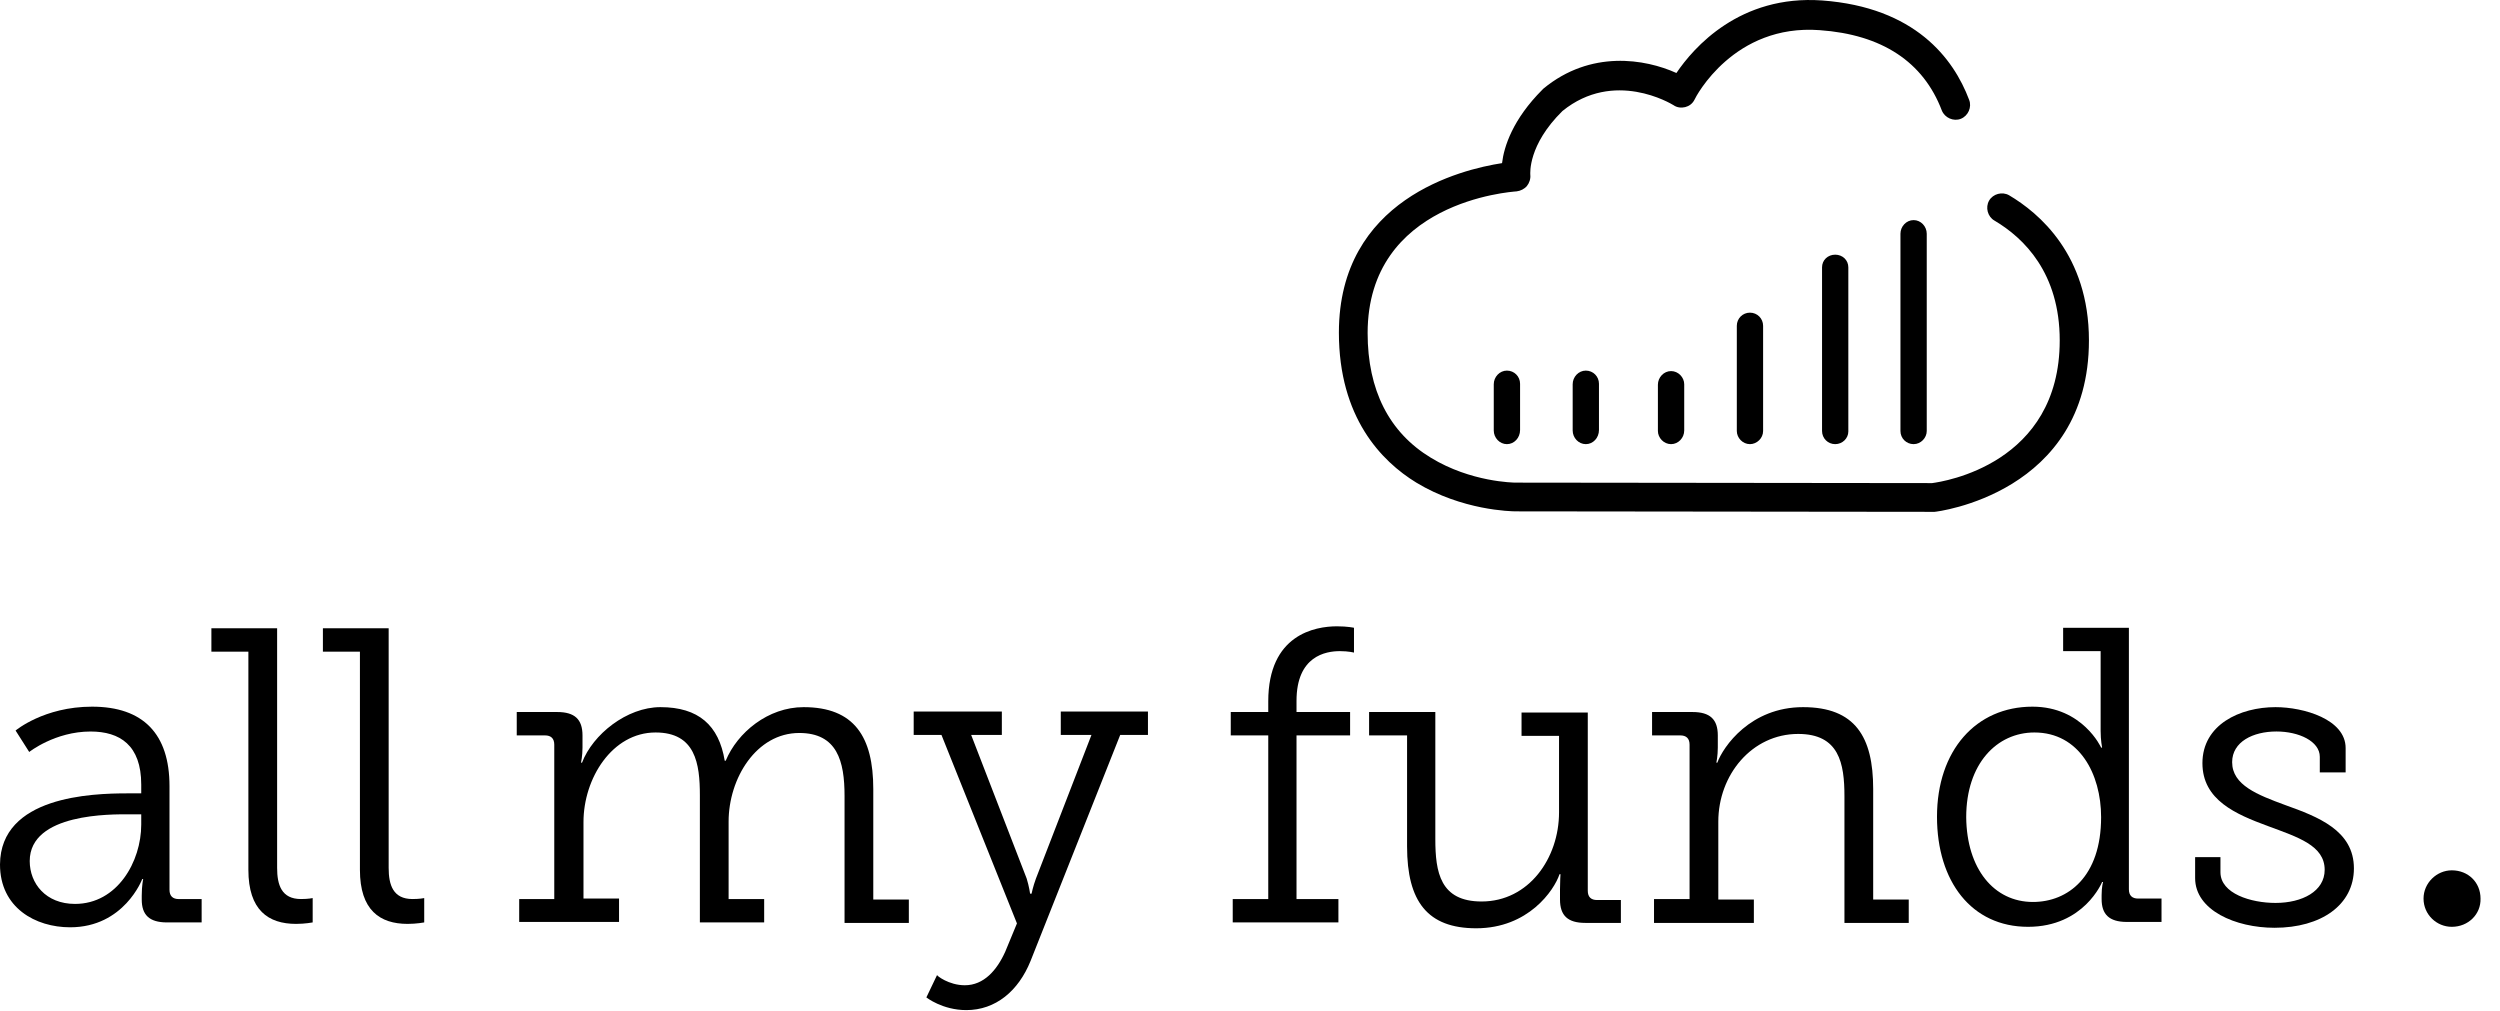
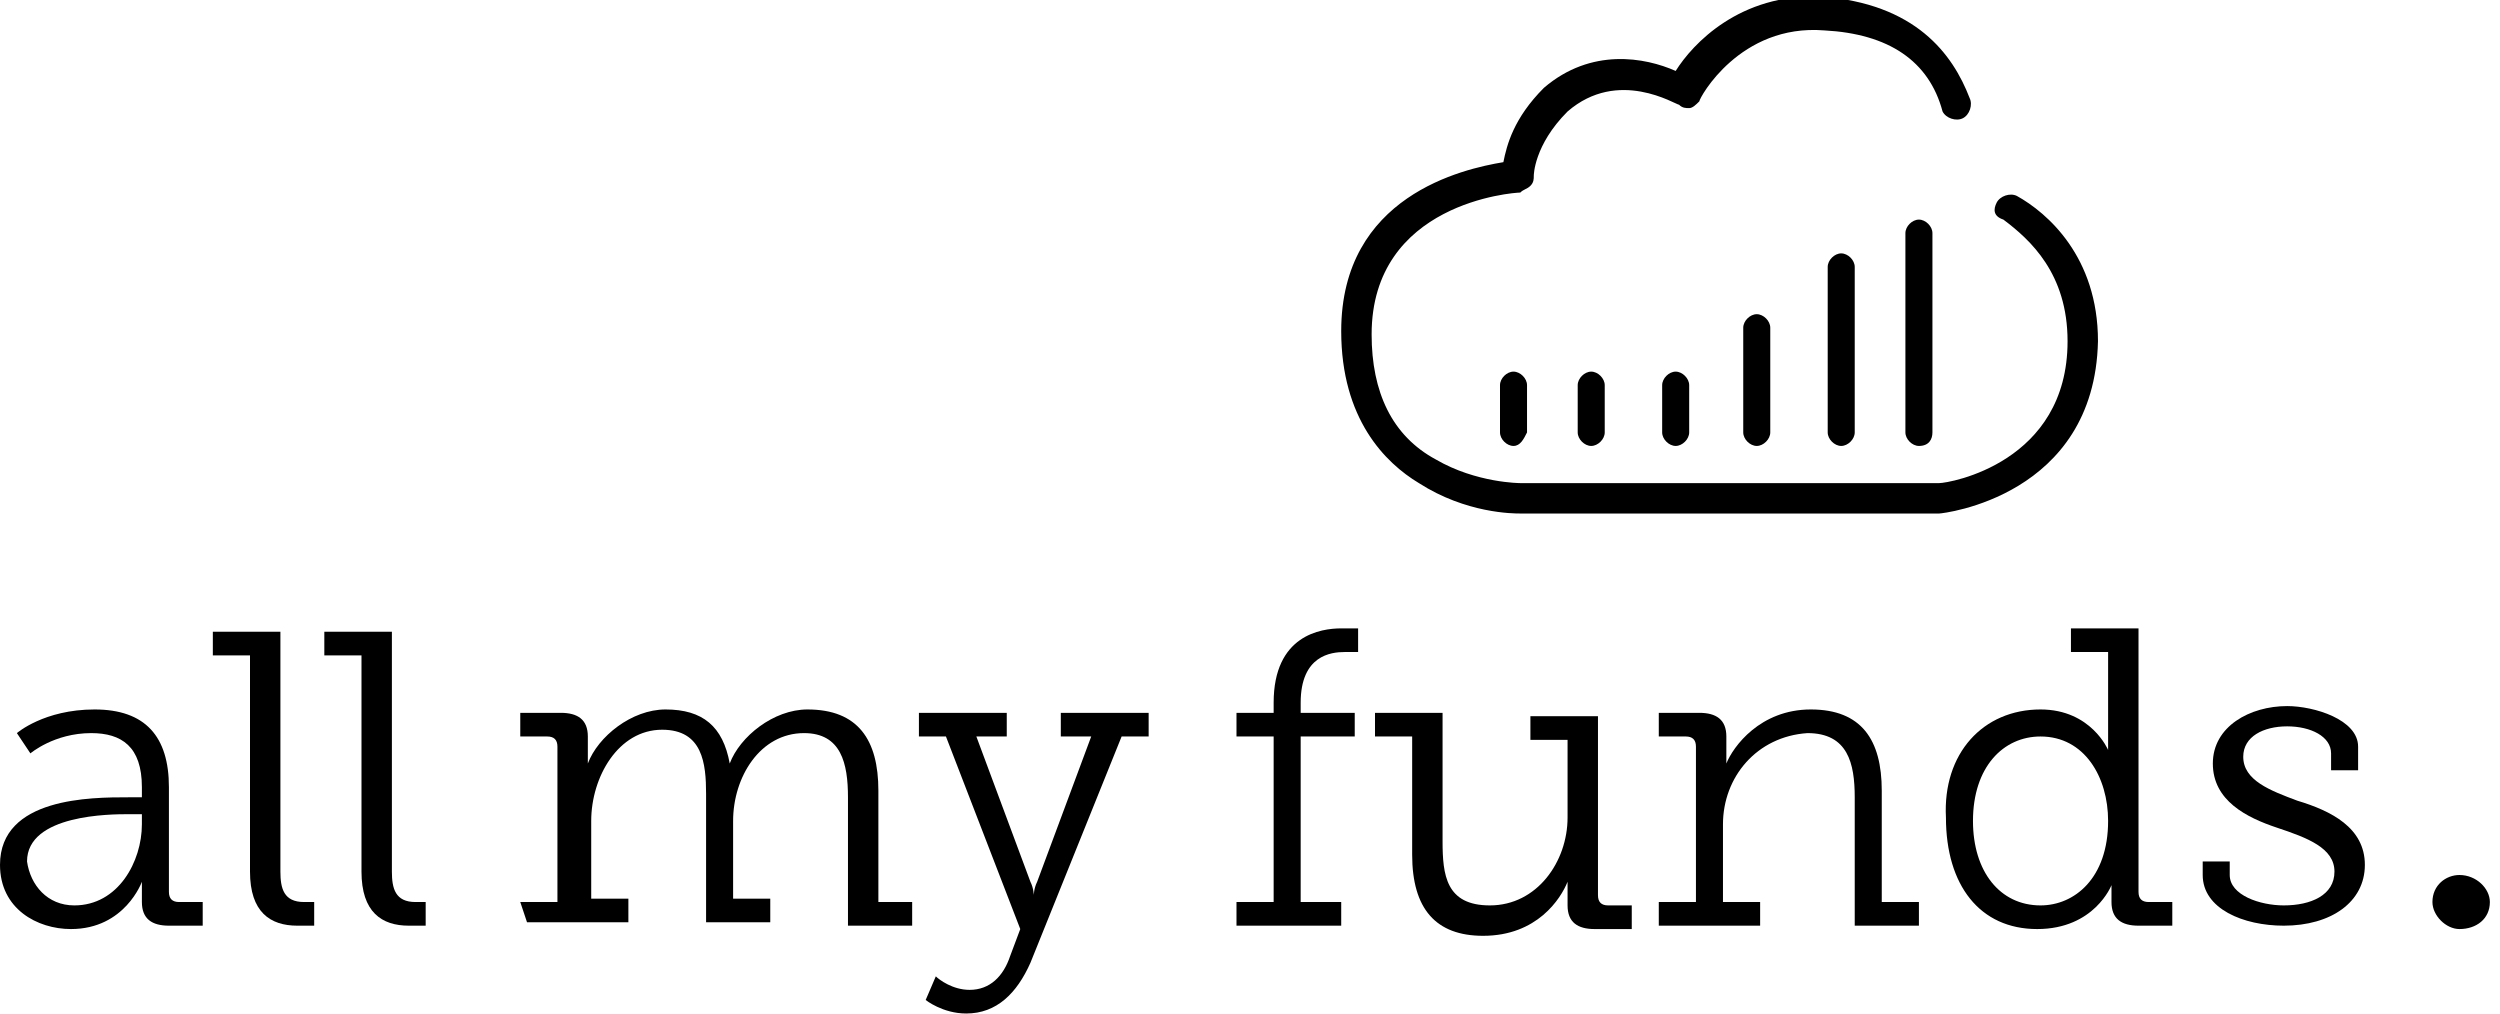
- <svg xmlns="http://www.w3.org/2000/svg" width="99" height="40" viewBox="0 0 99 40" fill="none">
-   <path d="M76.569 20.269L60.04 20.25C59.828 20.25 57.9 20.211 56.087 19.112C54.698 18.263 53.02 16.527 53.02 13.171C53.02 7.887 57.861 6.71 59.481 6.46C59.558 5.804 59.905 4.724 61.082 3.547C61.101 3.528 61.101 3.528 61.12 3.509C62.991 1.966 65.151 2.332 66.386 2.891C67.061 1.889 68.893 -0.214 72.153 0.018C75.837 0.288 77.36 2.313 77.977 3.952C78.093 4.242 77.939 4.589 77.65 4.704C77.36 4.82 77.013 4.666 76.897 4.377C76.164 2.448 74.525 1.368 72.056 1.194C68.662 0.943 67.157 3.817 67.1 3.952C67.022 4.107 66.887 4.203 66.733 4.242C66.579 4.28 66.405 4.261 66.27 4.164C66.174 4.107 63.917 2.737 61.873 4.396C60.503 5.746 60.6 6.865 60.6 6.922C60.619 7.077 60.561 7.25 60.465 7.366C60.368 7.482 60.214 7.559 60.06 7.578C59.828 7.597 54.158 7.983 54.158 13.191C54.158 15.447 55.007 17.125 56.665 18.128C58.247 19.093 59.944 19.112 60.021 19.112L76.512 19.131C76.955 19.073 81.565 18.379 81.565 13.48C81.565 10.818 80.157 9.43 78.98 8.735C78.71 8.581 78.614 8.215 78.768 7.945C78.922 7.675 79.289 7.578 79.559 7.732C80.735 8.427 82.722 10.085 82.722 13.48C82.722 19.555 76.666 20.269 76.608 20.269C76.608 20.269 76.589 20.269 76.569 20.269Z" fill="#000000" />
-   <path d="M59.674 17.588C59.385 17.588 59.153 17.338 59.153 17.048V15.216C59.153 14.927 59.385 14.676 59.674 14.676C59.963 14.676 60.195 14.907 60.195 15.197V17.029C60.195 17.338 59.963 17.588 59.674 17.588Z" fill="#000000" />
-   <path d="M62.799 17.588C62.509 17.588 62.278 17.338 62.278 17.048V15.216C62.278 14.927 62.509 14.676 62.799 14.676C63.088 14.676 63.319 14.907 63.319 15.197V17.029C63.319 17.338 63.088 17.588 62.799 17.588Z" fill="#000000" />
-   <path d="M66.174 17.588C65.885 17.588 65.653 17.337 65.653 17.067V15.235C65.653 14.946 65.885 14.695 66.174 14.695C66.463 14.695 66.695 14.946 66.695 15.216V17.048C66.695 17.337 66.463 17.588 66.174 17.588Z" fill="#000000" />
-   <path d="M69.298 17.588C69.009 17.588 68.778 17.338 68.778 17.068V12.902C68.778 12.612 69.009 12.381 69.298 12.381C69.588 12.381 69.819 12.612 69.819 12.902V17.068C69.819 17.357 69.568 17.588 69.298 17.588Z" fill="#000000" />
-   <path d="M72.674 17.588C72.384 17.588 72.153 17.357 72.153 17.067V10.587C72.153 10.298 72.384 10.085 72.674 10.085C72.963 10.085 73.194 10.298 73.194 10.587V17.087C73.194 17.357 72.963 17.588 72.674 17.588Z" fill="#000000" />
-   <path d="M75.779 17.588C75.489 17.588 75.258 17.357 75.258 17.068V9.256C75.258 8.967 75.489 8.716 75.779 8.716C76.068 8.716 76.299 8.967 76.299 9.256V17.068C76.299 17.338 76.068 17.588 75.779 17.588Z" fill="#000000" />
-   <path d="M5.053 31.417H5.593V31.07C5.593 29.508 4.745 28.968 3.587 28.968C2.179 28.968 1.157 29.778 1.157 29.778L0.617 28.929C0.617 28.929 1.736 27.984 3.645 27.984C5.67 27.984 6.712 29.064 6.712 31.128V35.236C6.712 35.487 6.847 35.603 7.078 35.603H7.985V36.528H6.615C5.902 36.528 5.613 36.22 5.613 35.622V35.468C5.613 35.063 5.67 34.812 5.67 34.812H5.632C5.632 34.812 4.918 36.721 2.777 36.721C1.408 36.721 0 35.95 0 34.233C0.019 31.533 3.626 31.417 5.053 31.417ZM2.97 35.795C4.648 35.795 5.593 34.117 5.593 32.652V32.247H5.111C4.436 32.247 1.177 32.189 1.177 34.098C1.177 34.986 1.813 35.795 2.97 35.795Z" fill="#000000" />
-   <path d="M9.856 25.805H8.371V24.879H10.974V34.368C10.974 35.043 11.148 35.602 11.919 35.602C12.209 35.602 12.382 35.564 12.382 35.564V36.528C12.382 36.528 12.074 36.586 11.726 36.586C10.627 36.586 9.836 36.046 9.836 34.445V25.805H9.856Z" fill="#000000" />
-   <path d="M14.272 25.805H12.787V24.879H15.391V34.368C15.391 35.043 15.565 35.602 16.336 35.602C16.625 35.602 16.799 35.564 16.799 35.564V36.528C16.799 36.528 16.49 36.586 16.143 36.586C15.044 36.586 14.253 36.046 14.253 34.445V25.805H14.272Z" fill="#000000" />
-   <path d="M20.541 35.602H21.949V29.489C21.949 29.238 21.814 29.122 21.582 29.122H20.463V28.196H22.064C22.759 28.196 23.067 28.486 23.067 29.122V29.604C23.067 29.932 23.009 30.202 23.009 30.202H23.048C23.472 29.084 24.822 28.003 26.153 28.003C27.657 28.003 28.468 28.717 28.699 30.125H28.738C29.201 29.006 30.416 28.003 31.823 28.003C33.829 28.003 34.582 29.18 34.582 31.244V35.622H35.99V36.548H33.444V31.514C33.444 30.144 33.154 29.026 31.65 29.026C29.953 29.026 28.853 30.819 28.853 32.536V35.602H30.261V36.528H27.715V31.494C27.715 30.241 27.542 29.006 25.96 29.006C24.244 29.006 23.106 30.819 23.106 32.555V35.583H24.514V36.509H20.56V35.602H20.541Z" fill="#000000" />
-   <path d="M38.208 39.016C38.96 39.016 39.48 38.419 39.808 37.686L40.271 36.567L37.282 29.103H36.182V28.177H39.673V29.103H38.458L40.657 34.792C40.753 35.101 40.792 35.39 40.792 35.39H40.85C40.85 35.39 40.908 35.101 41.023 34.792L43.222 29.103H42.007V28.177H45.459V29.103H44.36L40.811 38.052C40.329 39.248 39.423 40 38.265 40C37.32 40 36.684 39.498 36.684 39.498L37.108 38.611C37.089 38.631 37.571 39.016 38.208 39.016Z" fill="#000000" />
-   <path d="M48.816 35.602H50.223V29.122H48.738V28.196H50.223V27.772C50.223 25.13 52.075 24.802 52.943 24.802C53.367 24.802 53.618 24.86 53.618 24.86V25.843C53.618 25.843 53.406 25.785 53.059 25.785C52.499 25.785 51.342 25.978 51.342 27.753V28.196H53.464V29.122H51.342V35.602H53.001V36.528H48.816V35.602Z" fill="#000000" />
-   <path d="M55.72 29.122H54.216V28.196H56.839V33.23C56.839 34.542 57.032 35.699 58.671 35.699C60.542 35.699 61.738 33.982 61.738 32.169V29.141H60.253V28.215H62.876V35.275C62.876 35.525 63.011 35.641 63.242 35.641H64.187V36.547H62.779C62.085 36.547 61.776 36.258 61.776 35.622V35.217C61.776 34.889 61.796 34.619 61.796 34.619H61.757C61.545 35.255 60.523 36.76 58.459 36.76C56.53 36.76 55.72 35.699 55.72 33.519V29.122Z" fill="#000000" />
-   <path d="M65.499 35.602H66.907V29.489C66.907 29.238 66.772 29.122 66.54 29.122H65.422V28.196H67.022C67.717 28.196 68.025 28.486 68.025 29.122V29.604C68.025 29.932 67.968 30.202 67.968 30.202H68.006C68.238 29.566 69.318 28.003 71.401 28.003C73.464 28.003 74.178 29.18 74.178 31.244V35.622H75.586V36.548H73.04V31.533C73.04 30.221 72.828 29.064 71.208 29.064C69.376 29.064 68.045 30.684 68.045 32.536V35.622H69.453V36.548H65.499V35.602Z" fill="#000000" />
-   <path d="M80.485 27.984C82.472 27.984 83.204 29.604 83.204 29.604H83.243C83.243 29.604 83.185 29.315 83.185 28.948V25.785H81.7V24.86H84.304V35.217C84.304 35.468 84.439 35.583 84.67 35.583H85.596V36.509H84.227C83.513 36.509 83.224 36.2 83.224 35.603V35.448C83.224 35.12 83.281 34.928 83.281 34.928H83.243C83.243 34.928 82.529 36.702 80.311 36.702C78.074 36.702 76.705 34.908 76.705 32.343C76.705 29.72 78.248 27.984 80.485 27.984ZM80.504 35.718C81.893 35.718 83.204 34.715 83.204 32.362C83.204 30.646 82.336 29.006 80.562 29.006C79.077 29.006 77.862 30.241 77.862 32.362C77.881 34.407 78.961 35.718 80.504 35.718Z" fill="#000000" />
-   <path d="M86.908 33.943H87.93V34.541C87.93 35.39 89.145 35.756 90.109 35.756C91.17 35.756 92.057 35.294 92.057 34.445C92.057 33.48 90.996 33.153 89.801 32.709C88.547 32.246 87.216 31.687 87.216 30.221C87.216 28.697 88.701 28.003 90.109 28.003C91.228 28.003 92.887 28.485 92.887 29.623V30.587H91.864V29.97C91.864 29.353 91.035 28.967 90.148 28.967C89.222 28.967 88.393 29.372 88.393 30.182C88.393 31.089 89.396 31.475 90.495 31.88C91.787 32.343 93.215 32.883 93.215 34.387C93.215 35.834 91.922 36.74 90.071 36.74C88.528 36.74 86.927 36.046 86.927 34.773V33.943H86.908Z" fill="#000000" />
-   <path d="M97.091 36.702C96.493 36.702 95.972 36.22 95.972 35.583C95.972 34.966 96.493 34.465 97.091 34.465C97.747 34.465 98.229 34.947 98.229 35.583C98.248 36.2 97.747 36.702 97.091 36.702Z" fill="#000000" />
+ <svg xmlns="http://www.w3.org/2000/svg" width="74" height="30" viewBox="0 0 74 30" fill="none">
+   <g clip-path="url(#clip0)">
+     <path d="M57.4 15.2H45C44.8 15.2 43.4 15.2 42 14.3C41 13.7 39.7 12.4 39.7 9.8C39.7 5.8 43.3 5 44.5 4.8C44.6 4.3 44.8 3.5 45.7 2.6C47.1 1.4 48.7 1.7 49.6 2.1C50.1 1.3 51.5 -0.2 53.9 -0.1C56.7 0.1 57.8 1.6 58.3 2.9C58.4 3.1 58.3 3.4 58.1 3.5C57.9 3.6 57.6 3.5 57.5 3.3C57.1 1.8 55.9 1 54 0.9C51.5 0.7 50.3 2.9 50.3 3C50.2 3.1 50.1 3.2 50 3.2C49.9 3.2 49.8 3.2 49.7 3.1C49.6 3.1 47.9 2 46.4 3.3C45.4 4.3 45.4 5.2 45.4 5.2C45.4 5.3 45.4 5.4 45.3 5.5C45.2 5.6 45.1 5.6 45 5.7C44.8 5.7 40.6 6 40.6 9.9C40.6 11.6 41.2 12.9 42.5 13.6C43.7 14.3 45 14.3 45 14.3H57.4C57.7 14.3 61.2 13.7 61.2 10.1C61.2 8.1 60.1 7.1 59.3 6.5C59 6.4 59 6.2 59.1 6C59.2 5.8 59.5 5.7 59.7 5.8C60.6 6.3 62.1 7.6 62.1 10.1C62 14.7 57.5 15.2 57.4 15.2C57.4 15.2 57.5 15.2 57.4 15.2Z" fill="black" />
+     <path d="M44.8 13.2C44.6 13.2 44.4 13 44.4 12.8V11.4C44.4 11.2 44.6 11 44.8 11C45 11 45.2 11.2 45.2 11.4V12.8C45.1 13 45 13.2 44.8 13.2Z" fill="black" />
+     <path d="M47.1 13.2C46.9 13.2 46.7 13 46.7 12.8V11.4C46.7 11.2 46.9 11 47.1 11C47.3 11 47.5 11.2 47.5 11.4V12.8C47.5 13 47.3 13.2 47.1 13.2Z" fill="black" />
+     <path d="M49.6 13.2C49.4 13.2 49.2 13 49.2 12.8V11.4C49.2 11.2 49.4 11 49.6 11C49.8 11 50 11.2 50 11.4V12.8C50 13 49.8 13.2 49.6 13.2Z" fill="black" />
+     <path d="M52 13.2C51.8 13.2 51.6 13 51.6 12.8V9.7C51.6 9.5 51.8 9.3 52 9.3C52.2 9.3 52.4 9.5 52.4 9.7V12.8C52.4 13 52.2 13.2 52 13.2Z" fill="black" />
+     <path d="M54.5 13.2C54.3 13.2 54.1 13 54.1 12.8V7.9C54.1 7.7 54.3 7.5 54.5 7.5C54.7 7.5 54.9 7.7 54.9 7.9V12.8C54.9 13 54.7 13.2 54.5 13.2Z" fill="black" />
+     <path d="M56.8 13.2C56.6 13.2 56.4 13 56.4 12.8V6.9C56.4 6.7 56.6 6.5 56.8 6.5C57 6.5 57.2 6.7 57.2 6.9V12.8C57.2 13 57.1 13.2 56.8 13.2Z" fill="black" />
+     <path d="M3.8 23.6H4.2V23.3C4.2 22.1 3.6 21.7 2.7 21.7C1.6 21.7 0.9 22.3 0.9 22.3L0.5 21.7C0.5 21.7 1.3 21 2.8 21C4.3 21 5 21.8 5 23.3V26.4C5 26.6 5.1 26.7 5.3 26.7H6V27.4H5C4.5 27.4 4.2 27.2 4.2 26.7V26.6C4.2 26.3 4.2 26.1 4.2 26.1C4.2 26.1 3.7 27.5 2.1 27.5C1.1 27.5 0 26.9 0 25.6C0 23.6 2.7 23.6 3.8 23.6ZM2.2 26.8C3.5 26.8 4.2 25.5 4.2 24.4V24.1H3.8C3.3 24.1 0.8 24.1 0.8 25.5C0.9 26.2 1.4 26.8 2.2 26.8Z" fill="black" />
+     <path d="M7.4 19.4H6.3V18.7H8.3V25.8C8.3 26.3 8.4 26.7 9 26.7C9.2 26.7 9.3 26.7 9.3 26.7V27.4C9.3 27.4 9.1 27.4 8.8 27.4C8 27.4 7.4 27 7.4 25.8V19.4Z" fill="black" />
+     <path d="M10.7 19.4H9.6V18.7H11.6V25.8C11.6 26.3 11.7 26.7 12.3 26.7C12.5 26.7 12.6 26.7 12.6 26.7V27.4C12.6 27.4 12.4 27.4 12.1 27.4C11.3 27.4 10.7 27 10.7 25.8V19.4Z" fill="black" />
+     <path d="M15.4 26.7H16.5V22.1C16.5 21.9 16.4 21.8 16.2 21.8H15.4V21.1H16.6C17.1 21.1 17.4 21.3 17.4 21.8V22.2C17.4 22.4 17.4 22.6 17.4 22.6C17.7 21.8 18.7 21 19.7 21C20.8 21 21.4 21.5 21.6 22.6C21.9 21.8 22.9 21 23.9 21C25.4 21 26 21.9 26 23.4V26.7H27V27.4H25.1V23.6C25.1 22.6 24.9 21.7 23.8 21.7C22.5 21.7 21.7 23 21.7 24.3V26.6H22.8V27.3H20.9V23.5C20.9 22.6 20.8 21.6 19.6 21.6C18.3 21.6 17.5 23 17.5 24.3V26.6H18.6V27.3H15.6L15.4 26.7Z" fill="black" />
+     <path d="M28.7 29.3C29.3 29.3 29.7 28.9 29.9 28.3L30.2 27.5L28 21.8H27.2V21.1H29.8V21.8H28.9L30.5 26.1C30.6 26.3 30.6 26.5 30.6 26.5C30.6 26.5 30.6 26.3 30.7 26.1L32.3 21.8H31.4V21.1H34V21.8H33.2L30.5 28.5C30.1 29.4 29.5 30 28.6 30C27.9 30 27.4 29.6 27.4 29.6L27.7 28.9C27.8 29 28.2 29.3 28.7 29.3Z" fill="black" />
+     <path d="M36.6 26.7H37.7V21.8H36.6V21.1H37.7V20.8C37.7 18.8 39.1 18.6 39.7 18.6C40 18.6 40.2 18.6 40.2 18.6V19.3C40.2 19.3 40 19.3 39.8 19.3C39.4 19.3 38.5 19.4 38.5 20.8V21.1H40.1V21.8H38.5V26.7H39.7V27.4H36.6V26.7V26.7Z" fill="black" />
+     <path d="M41.8 21.8H40.7V21.1H42.7V24.9C42.7 25.9 42.8 26.8 44.1 26.8C45.5 26.8 46.4 25.5 46.4 24.2V21.9H45.3V21.2H47.3V26.5C47.3 26.7 47.4 26.8 47.6 26.8H48.3V27.5H47.2C46.7 27.5 46.4 27.3 46.4 26.8V26.5C46.4 26.3 46.4 26.1 46.4 26.1C46.2 26.6 45.5 27.7 43.9 27.7C42.5 27.7 41.8 26.9 41.8 25.3C41.8 25.3 41.8 21.8 41.8 21.8Z" fill="black" />
+     <path d="M49.1 26.7H50.2V22.1C50.2 21.9 50.1 21.8 49.9 21.8H49.1V21.1H50.3C50.8 21.1 51.1 21.3 51.1 21.8V22.2C51.1 22.4 51.1 22.6 51.1 22.6C51.3 22.1 52.1 21 53.6 21C55.1 21 55.7 21.9 55.7 23.4V26.7H56.8V27.4H54.9V23.6C54.9 22.6 54.7 21.7 53.5 21.7C52 21.8 51 23 51 24.4V26.7H52.1V27.4H49.1V26.7Z" fill="black" />
+     <path d="M60.4 21C61.9 21 62.4 22.2 62.4 22.2C62.4 22.2 62.4 22 62.4 21.7V19.3H61.3V18.6H63.3V26.4C63.3 26.6 63.4 26.7 63.6 26.7H64.3V27.4H63.3C62.8 27.4 62.5 27.2 62.5 26.7V26.6C62.5 26.4 62.5 26.2 62.5 26.2C62.5 26.2 62 27.5 60.3 27.5C58.6 27.5 57.6 26.2 57.6 24.2C57.5 22.3 58.7 21 60.4 21ZM60.4 26.8C61.4 26.8 62.4 26 62.4 24.3C62.4 23 61.7 21.8 60.4 21.8C59.3 21.8 58.4 22.7 58.4 24.3C58.4 25.8 59.2 26.8 60.4 26.8Z" fill="black" />
+     <path d="M65.2 25.5H66V25.9C66 26.5 66.9 26.8 67.6 26.8C68.4 26.8 69.1 26.5 69.1 25.8C69.1 25.1 68.3 24.8 67.4 24.5C66.5 24.2 65.5 23.7 65.5 22.6C65.5 21.5 66.6 20.9 67.7 20.9C68.5 20.9 69.8 21.3 69.8 22.1V22.8H69V22.3C69 21.8 68.4 21.5 67.7 21.5C67 21.5 66.4 21.8 66.4 22.4C66.4 23.1 67.2 23.4 68 23.7C69 24 70 24.5 70 25.6C70 26.7 69 27.4 67.6 27.4C66.4 27.4 65.2 26.9 65.2 25.9V25.5Z" fill="black" />
+     <path d="M72.8 27.5C72.4 27.5 72 27.1 72 26.7C72 26.2 72.4 25.9 72.8 25.9C73.3 25.9 73.7 26.3 73.7 26.7C73.7 27.2 73.3 27.5 72.8 27.5Z" fill="black" />
+   </g>
+   <defs>
+     <clipPath id="clip0">
+       <rect width="74" height="30" fill="black" />
+     </clipPath>
+   </defs>
</svg>
